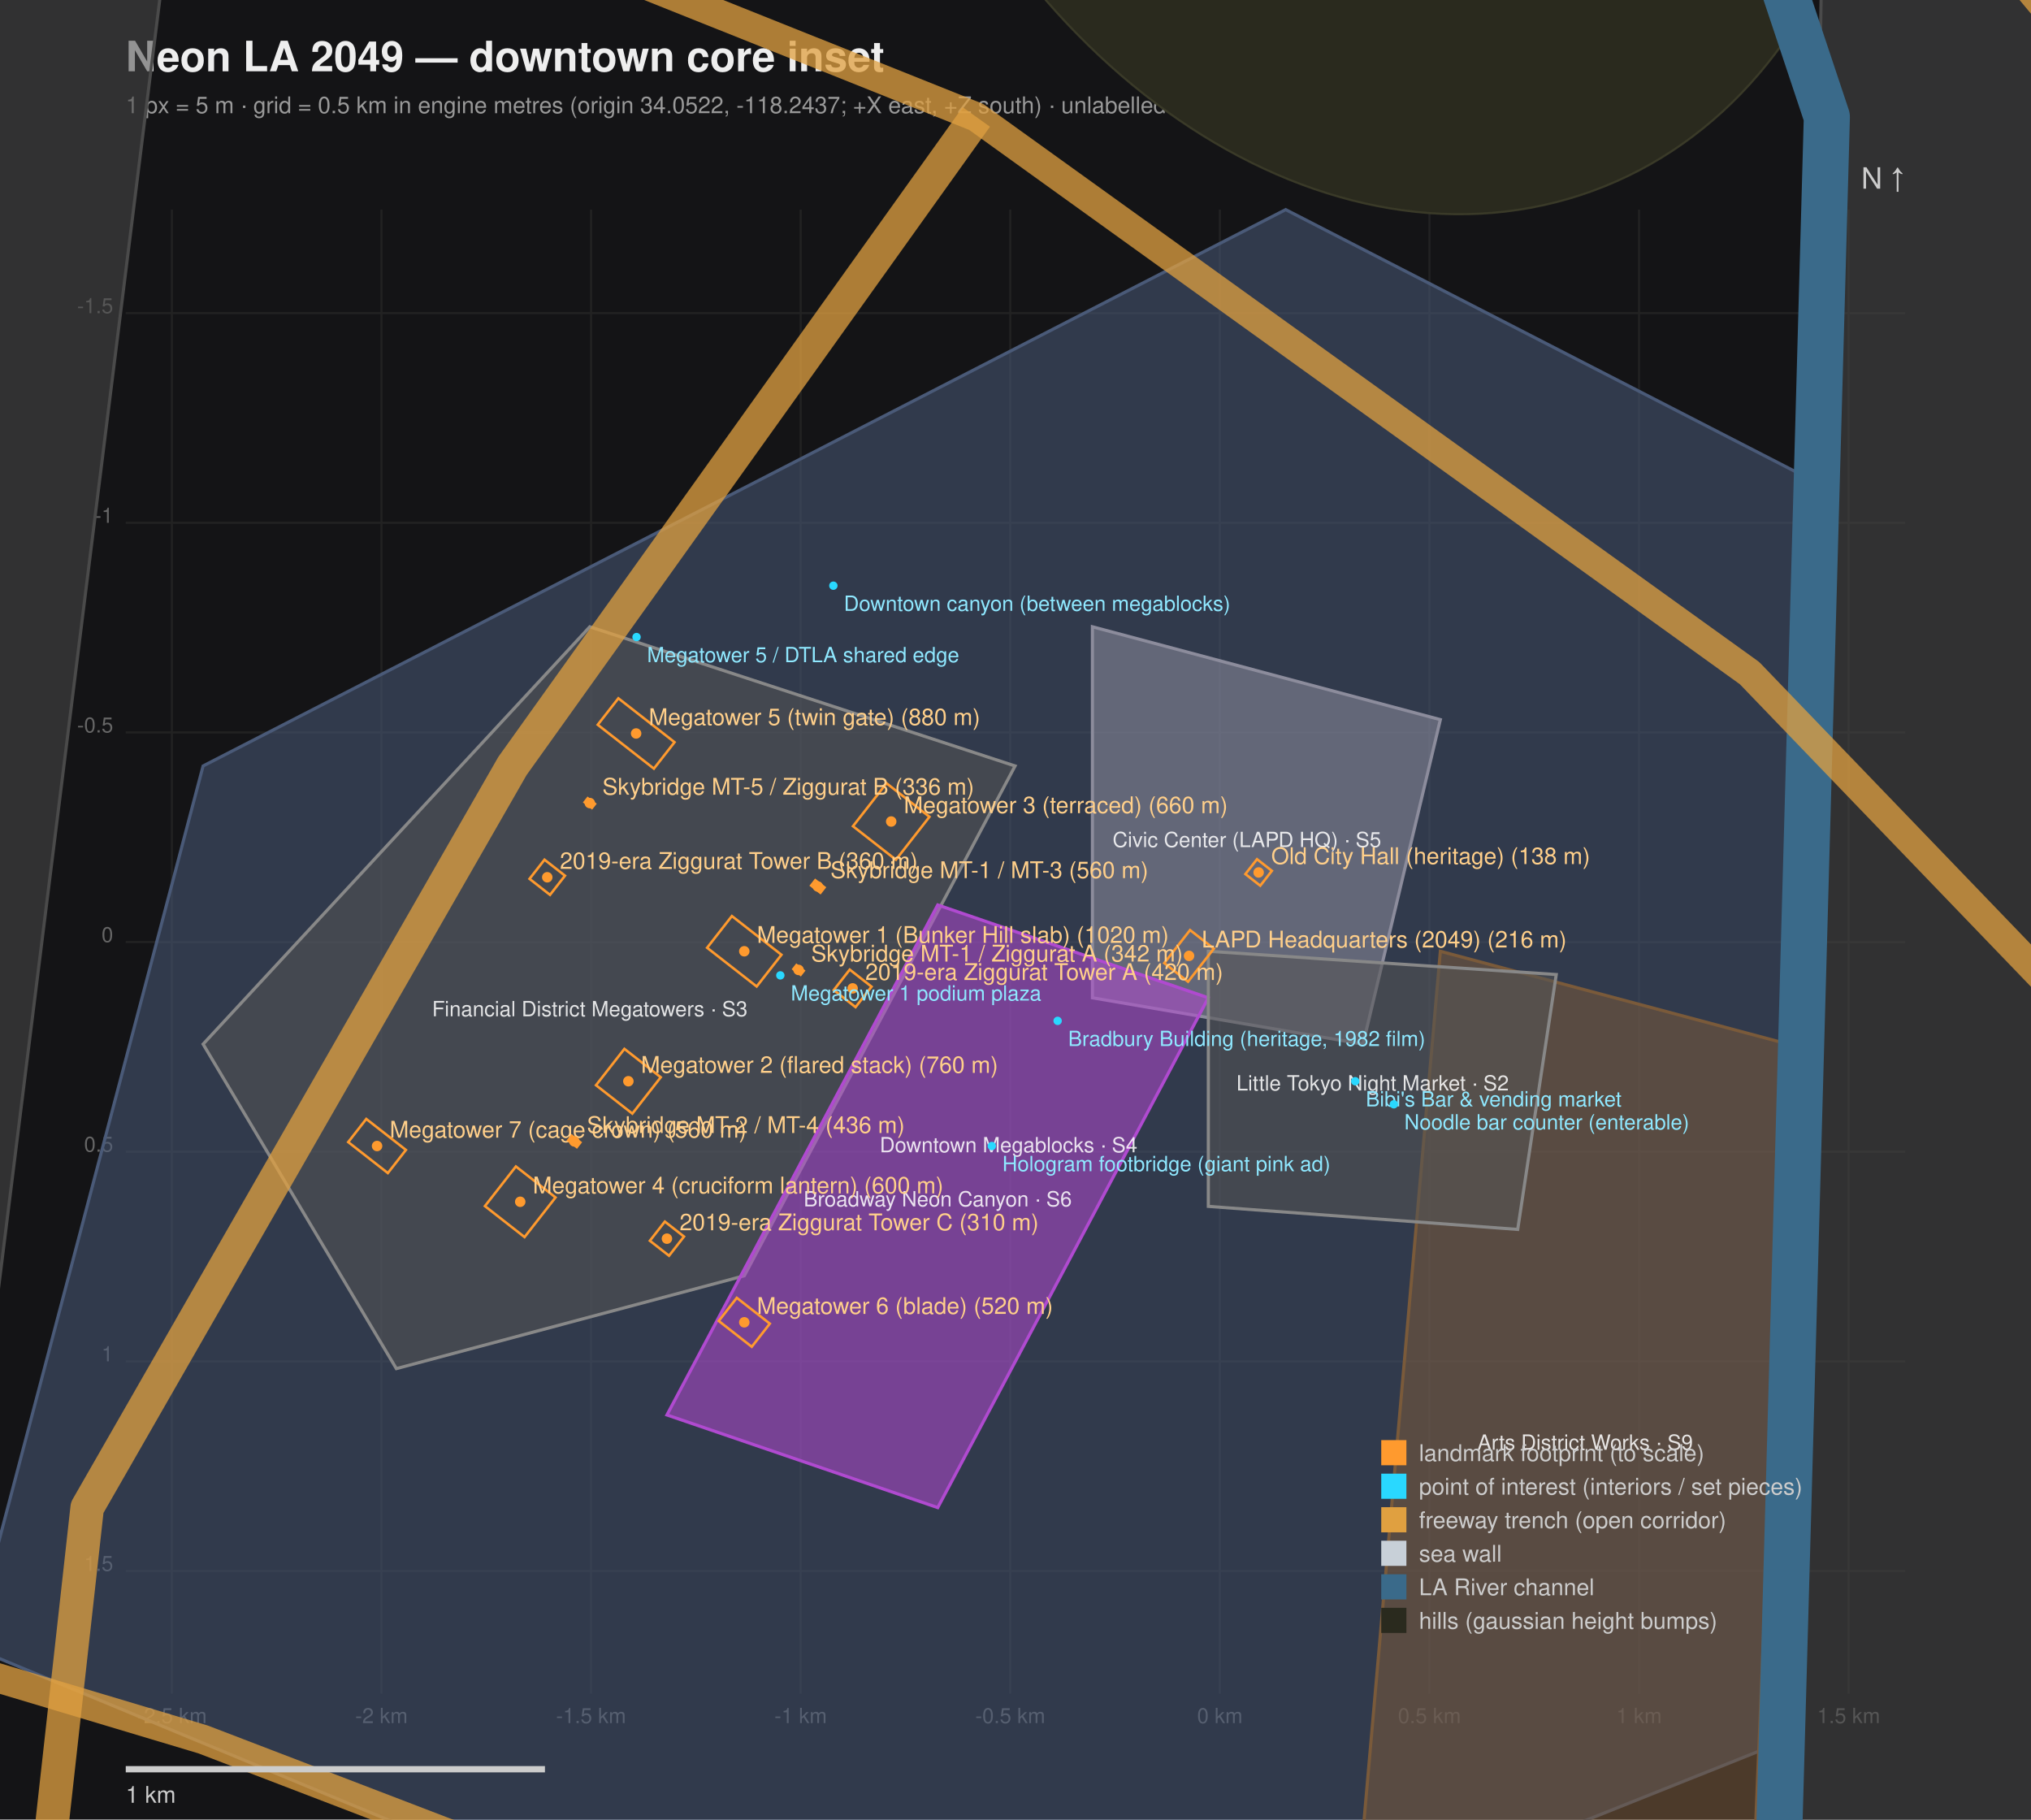
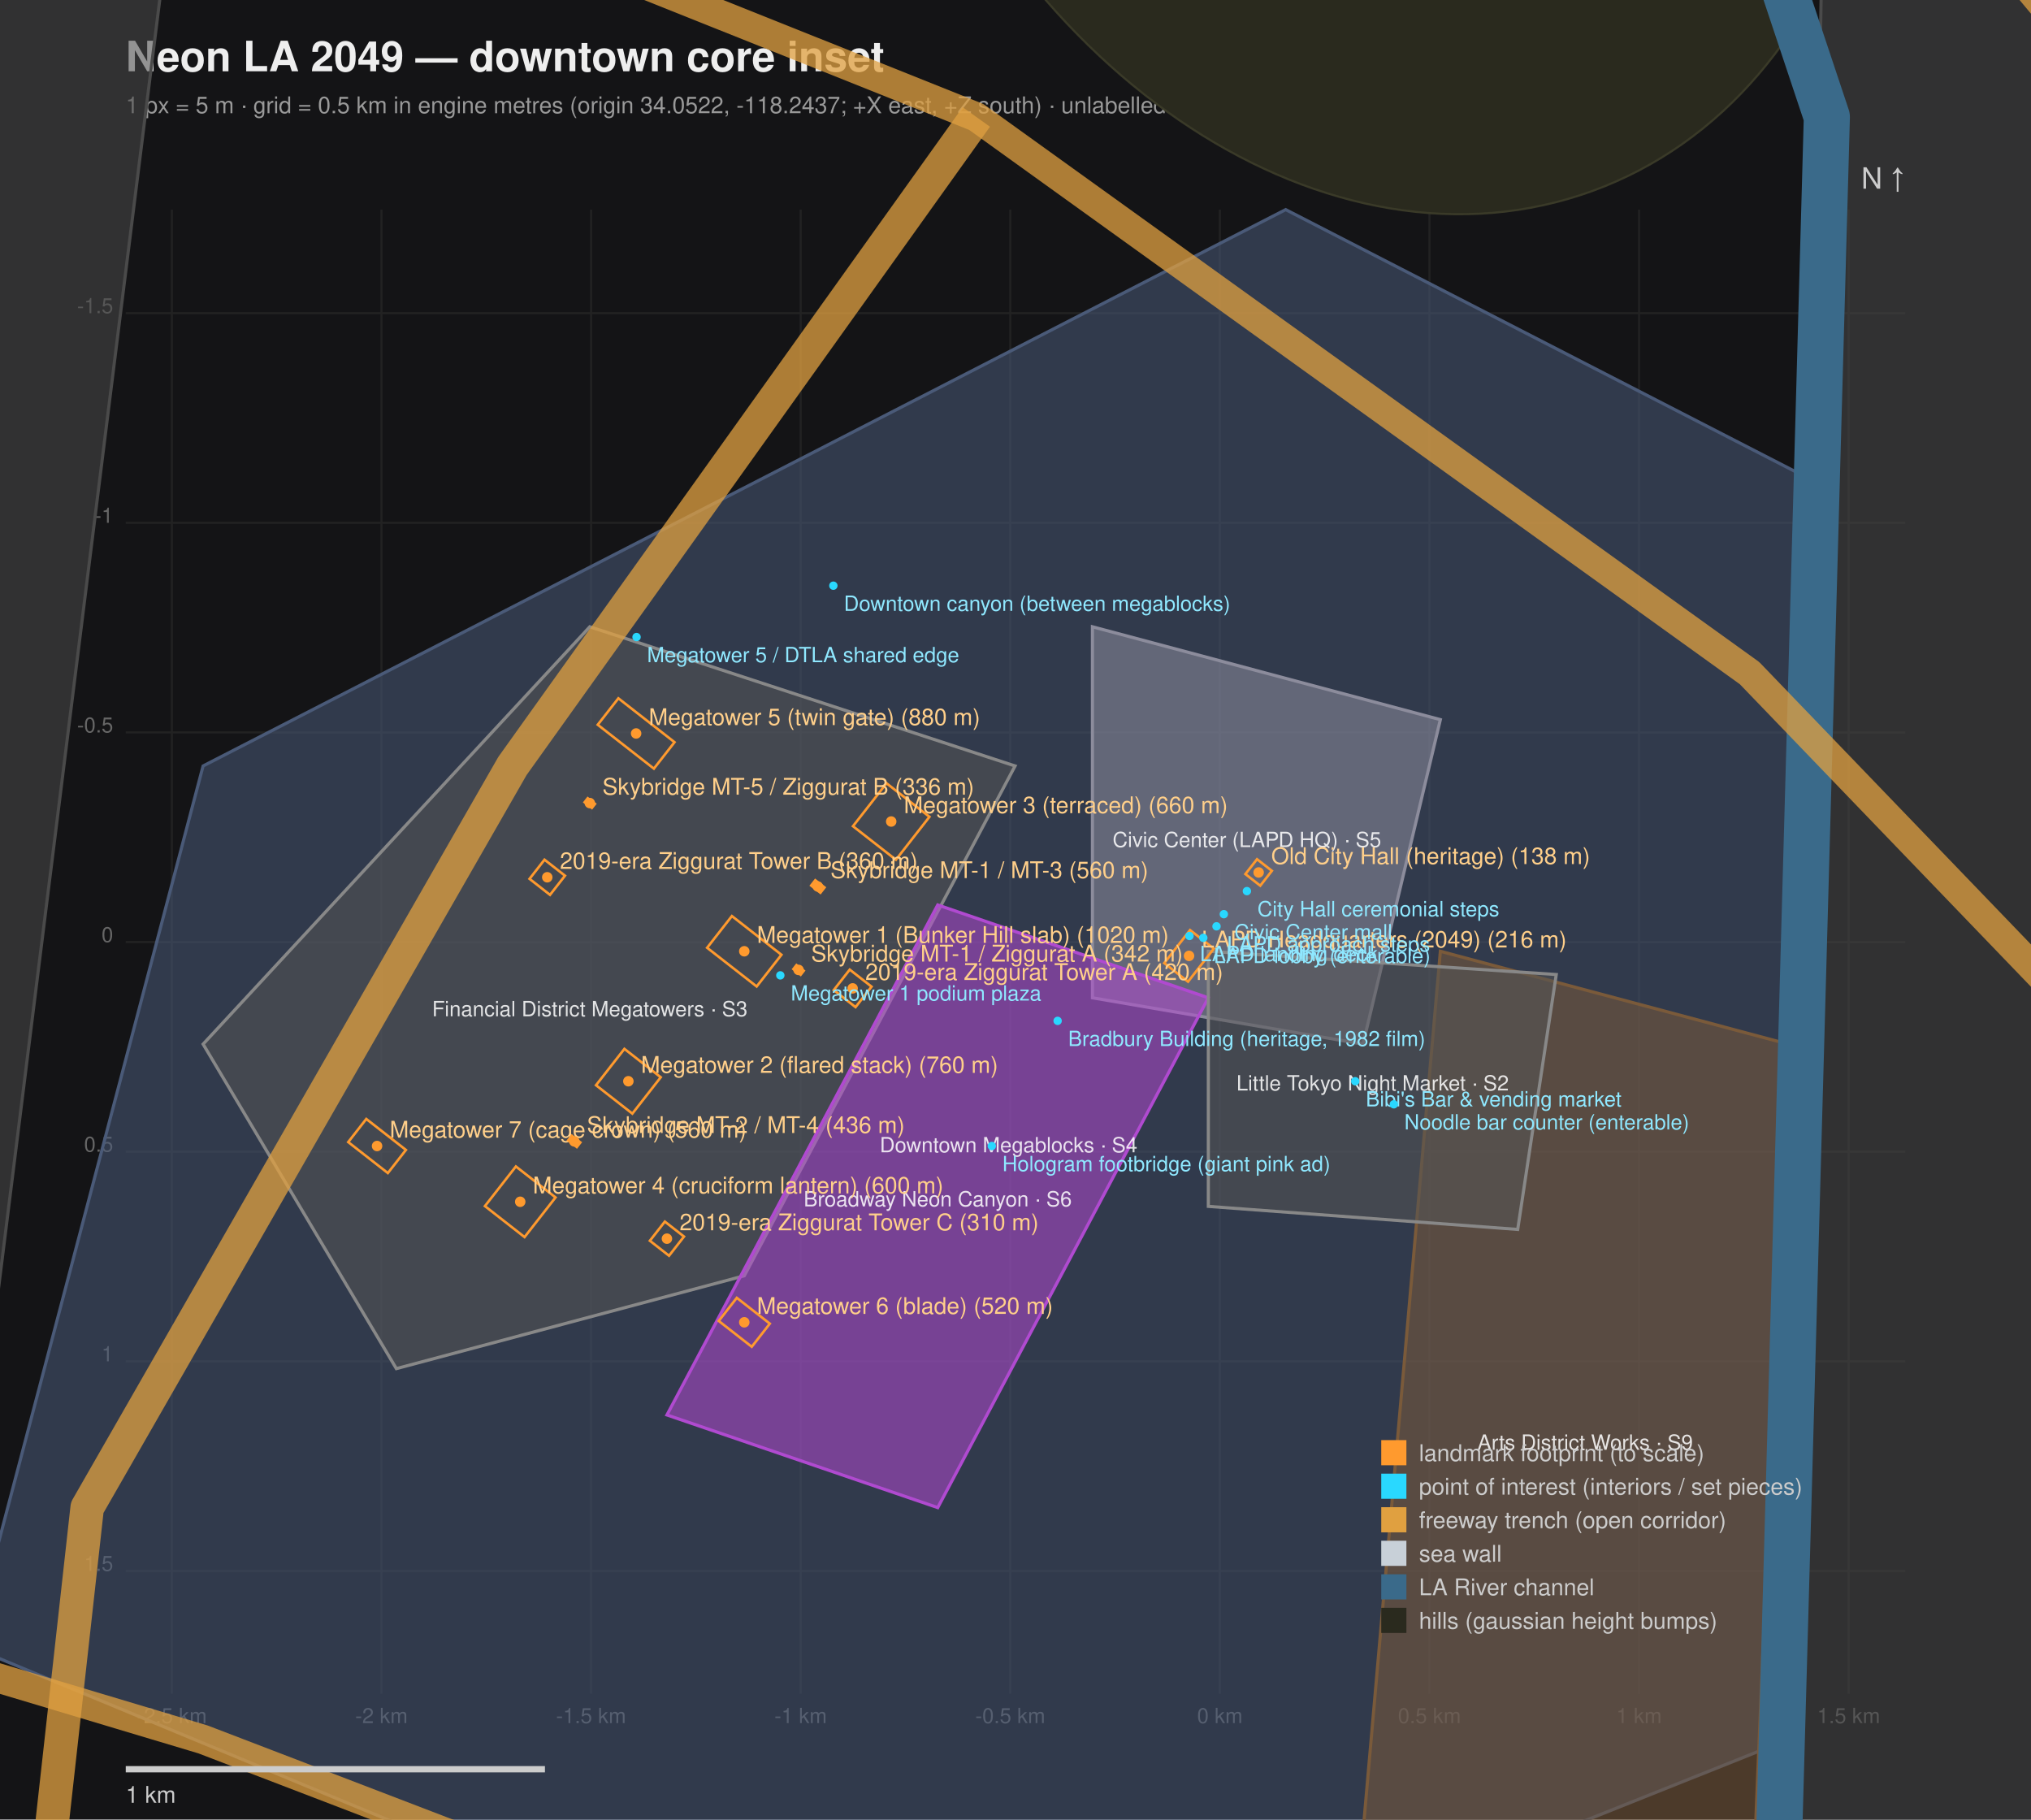
<svg xmlns="http://www.w3.org/2000/svg" width="969" height="868" viewBox="0 0 969 868" font-family="Helvetica, Arial, sans-serif">
  <rect width="969" height="868" fill="#141416" />
  <text x="60" y="34" fill="#eee" font-size="20" font-weight="bold">Neon LA 2049 — downtown core inset</text>
  <text x="60" y="54" fill="#999" font-size="11">1 px = 5 m · grid = 0.5 km in engine metres (origin 34.0522, -118.2437; +X east, +Z south) · unlabelled dark land = basin sprawl</text>
  <line x1="82.0" y1="100" x2="82.0" y2="808" stroke="#222" stroke-width="1" />
  <text x="82.0" y="822" fill="#666" font-size="10" text-anchor="middle">-2.5 km</text>
  <line x1="182.0" y1="100" x2="182.0" y2="808" stroke="#222" stroke-width="1" />
  <text x="182.0" y="822" fill="#666" font-size="10" text-anchor="middle">-2 km</text>
  <line x1="282.0" y1="100" x2="282.0" y2="808" stroke="#222" stroke-width="1" />
  <text x="282.0" y="822" fill="#666" font-size="10" text-anchor="middle">-1.5 km</text>
  <line x1="382.0" y1="100" x2="382.0" y2="808" stroke="#222" stroke-width="1" />
  <text x="382.0" y="822" fill="#666" font-size="10" text-anchor="middle">-1 km</text>
  <line x1="482.0" y1="100" x2="482.0" y2="808" stroke="#222" stroke-width="1" />
  <text x="482.0" y="822" fill="#666" font-size="10" text-anchor="middle">-0.5 km</text>
  <line x1="582.0" y1="100" x2="582.0" y2="808" stroke="#222" stroke-width="1" />
  <text x="582.0" y="822" fill="#666" font-size="10" text-anchor="middle">0 km</text>
  <line x1="682.0" y1="100" x2="682.0" y2="808" stroke="#222" stroke-width="1" />
  <text x="682.0" y="822" fill="#666" font-size="10" text-anchor="middle">0.5 km</text>
  <line x1="782.0" y1="100" x2="782.0" y2="808" stroke="#222" stroke-width="1" />
  <text x="782.0" y="822" fill="#666" font-size="10" text-anchor="middle">1 km</text>
  <line x1="882.0" y1="100" x2="882.0" y2="808" stroke="#222" stroke-width="1" />
  <text x="882.0" y="822" fill="#666" font-size="10" text-anchor="middle">1.5 km</text>
  <line x1="60" y1="149.4" x2="909" y2="149.4" stroke="#222" stroke-width="1" />
  <text x="54" y="149.4" fill="#666" font-size="10" text-anchor="end">-1.5</text>
  <line x1="60" y1="249.4" x2="909" y2="249.4" stroke="#222" stroke-width="1" />
  <text x="54" y="249.4" fill="#666" font-size="10" text-anchor="end">-1</text>
  <line x1="60" y1="349.4" x2="909" y2="349.4" stroke="#222" stroke-width="1" />
  <text x="54" y="349.4" fill="#666" font-size="10" text-anchor="end">-0.5</text>
  <line x1="60" y1="449.4" x2="909" y2="449.4" stroke="#222" stroke-width="1" />
  <text x="54" y="449.4" fill="#666" font-size="10" text-anchor="end">0</text>
  <line x1="60" y1="549.4" x2="909" y2="549.4" stroke="#222" stroke-width="1" />
  <text x="54" y="549.4" fill="#666" font-size="10" text-anchor="end">0.5</text>
  <line x1="60" y1="649.4" x2="909" y2="649.4" stroke="#222" stroke-width="1" />
  <text x="54" y="649.4" fill="#666" font-size="10" text-anchor="end">1</text>
  <line x1="60" y1="749.4" x2="909" y2="749.4" stroke="#222" stroke-width="1" />
  <text x="54" y="749.4" fill="#666" font-size="10" text-anchor="end">1.5</text>
  <ellipse cx="-4699.2" cy="-607.7" rx="1040" ry="640" transform="rotate(-15 -4699.2 -607.7)" fill="#2a2a1e" stroke="#3a3a28" />
  <ellipse cx="-3407.9" cy="-939.4" rx="960" ry="600" transform="rotate(-5 -3407.9 -939.4)" fill="#2a2a1e" stroke="#3a3a28" />
  <ellipse cx="-2301.1" cy="-1160.5" rx="920" ry="520" transform="rotate(0 -2301.1 -1160.5)" fill="#2a2a1e" stroke="#3a3a28" />
  <ellipse cx="-1286.6" cy="-1204.8" rx="840" ry="440" transform="rotate(5 -1286.6 -1204.8)" fill="#2a2a1e" stroke="#3a3a28" />
  <ellipse cx="-364.3" cy="-1271.1" rx="640" ry="520" transform="rotate(0 -364.3 -1271.1)" fill="#2a2a1e" stroke="#3a3a28" />
  <ellipse cx="650.3" cy="-209.6" rx="240" ry="320" transform="rotate(-20 650.3 -209.6)" fill="#2a2a1e" stroke="#3a3a28" />
  <ellipse cx="-1655.5" cy="1426.9" rx="360" ry="300" transform="rotate(0 -1655.5 1426.9)" fill="#2a2a1e" stroke="#3a3a28" />
  <ellipse cx="-1655.5" cy="6800.8" rx="1240" ry="920" transform="rotate(0 -1655.5 6800.8)" fill="#2a2a1e" stroke="#3a3a28" />
  <ellipse cx="2033.8" cy="5916.2" rx="180" ry="160" transform="rotate(0 2033.8 5916.2)" fill="#2a2a1e" stroke="#3a3a28" />
  <ellipse cx="3140.5" cy="1050.9" rx="480" ry="300" transform="rotate(0 3140.5 1050.9)" fill="#2a2a1e" stroke="#3a3a28" />
  <path d="M1664.8,940.4 L2863.8,1161.5 L2863.8,2709.5 L1664.8,2709.5 Z" fill="#6a4a2a" fill-opacity="0.55" stroke="#6a4a2a" stroke-width="1.5" />
  <path d="M-1194.4,984.6 L650.3,1050.9 L1019.2,3373.0 L-1194.4,3373.0 Z" fill="#4f6a5a" fill-opacity="0.55" stroke="#4f6a5a" stroke-width="1.5" />
  <path d="M1019.2,3373.0 L3786.2,3373.0 L3786.2,6026.8 L1019.2,6026.8 Z" fill="#4f6a5a" fill-opacity="0.55" stroke="#4f6a5a" stroke-width="1.5" />
  <path d="M-3592.4,-386.5 L96.9,-165.4 L-13.8,719.2 L-1194.4,984.6 L-2854.5,1825.0 L-3776.8,940.4 Z" fill="#4a4a4a" fill-opacity="0.55" stroke="#4a4a4a" stroke-width="1.5" />
  <path d="M-2485.6,3151.8 L1019.2,3373.0 L1019.2,6026.8 L-1747.7,5805.6 L-2116.7,4257.6 Z" fill="#6a4a2a" fill-opacity="0.55" stroke="#6a4a2a" stroke-width="1.5" />
  <path d="M1388.1,6026.8 L3417.2,6026.8 L3417.2,7243.1 L1388.1,7021.9 Z" fill="#4a5a78" fill-opacity="0.55" stroke="#4a5a78" stroke-width="1.5" />
  <path d="M871.6,-165.4 L2679.4,276.9 L2679.4,1161.5 L853.2,940.4 Z" fill="#4a4a4a" fill-opacity="0.55" stroke="#4a4a4a" stroke-width="1.5" />
  <path d="M613.4,100.0 L871.6,232.7 L853.2,829.8 L465.8,984.6 L-13.8,785.6 L96.9,365.4 Z" fill="#4a5a78" fill-opacity="0.55" stroke="#4a5a78" stroke-width="1.5" />
  <path d="M650.3,1095.2 L1664.8,1161.5 L1664.8,1935.5 L650.3,1935.5 Z" fill="#6a4a2a" fill-opacity="0.55" stroke="#6a4a2a" stroke-width="1.5" />
  <path d="M-1747.7,-828.8 L-87.6,-718.2 L96.9,-165.4 L-1932.2,-276.0 Z" fill="#a03a8a" fill-opacity="0.55" stroke="#a03a8a" stroke-width="1.5" />
  <path d="M-4699.2,608.6 L-3776.8,940.4 L-2854.5,1825.0 L-2485.6,2709.5 L-2024.4,4257.6 L-1747.7,5584.5 L-2208.9,5695.0 L-2393.4,4699.9 L-2854.5,3594.1 L-3444.8,2377.8 L-4145.8,1382.7 L-4975.9,807.7 Z" fill="#6e7a80" fill-opacity="0.55" stroke="#6e7a80" stroke-width="1.5" />
  <path d="M-456.5,6026.8 L2310.5,6026.8 L2310.5,7132.5 L650.3,7574.8 L-456.5,7796.0 Z" fill="#3a5a6a" fill-opacity="0.55" stroke="#3a5a6a" stroke-width="1.5" />
  <path d="M281.4,299.0 L484.3,365.4 L355.1,608.6 L189.1,652.9 L96.9,498.1 Z" fill="#555" fill-opacity="0.55" stroke="#888" stroke-width="1.5" />
  <path d="M521.2,299.0 L687.2,343.3 L650.3,498.1 L521.2,476.0 Z" fill="#8c8c9c" fill-opacity="0.55" stroke="#8c8c9c" stroke-width="1.5" />
  <path d="M447.4,431.7 L576.5,476.0 L447.4,719.2 L318.2,675.0 Z" fill="#b04ad0" fill-opacity="0.55" stroke="#b04ad0" stroke-width="1.5" />
  <path d="M687.2,453.8 L853.2,498.1 L834.7,940.4 L650.3,874.0 Z" fill="#7a5a3a" fill-opacity="0.55" stroke="#7a5a3a" stroke-width="1.5" />
  <path d="M-2854.5,2643.2 L-1932.2,2643.2 L-1932.2,3151.8 L-2854.5,3151.8 Z" fill="#3a6a8a" fill-opacity="0.55" stroke="#3a6a8a" stroke-width="1.5" />
  <path d="M576.5,453.8 L742.5,464.9 L724.1,586.5 L576.5,575.5 Z" fill="#555" fill-opacity="0.55" stroke="#888" stroke-width="1.5" />
  <path d="M2642.5,4611.4 L2937.6,4611.4 L2937.6,4854.7 L2642.5,4854.7 Z" fill="#c06a3a" fill-opacity="0.55" stroke="#c06a3a" stroke-width="1.5" />
  <path d="M-5990.4,719.2 L-5621.5,719.2 L-4883.6,807.7 L-4422.5,1050.9 L-4108.9,1382.7 L-3813.7,1714.4 L-3592.4,2046.1 L-3371.0,2355.7 L-3223.4,2643.2 L-3002.1,3151.8 L-2799.2,3594.1 L-2540.9,4147.0 L-2319.6,4699.9 L-2153.6,5142.2 L-2153.6,5584.5 L-2245.8,5916.2 L-2485.6,6247.9 L-2743.8,6690.2 L-2485.6,7243.1 L-1932.2,7685.4 L-1378.8,7906.5 L-641.0,8017.1 L-179.8,8017.1 L281.4,7906.5 L650.3,7574.8 L1203.7,7243.1 L1664.8,7021.9 L2126.0,6867.1 L2771.6,7132.5 L3232.8,7464.2 L3970.6,8017.1 L4339.6,8459.4 L4524.0,8680.5 L4524.0,10449.7 L-7835.0,10449.7 L-7835.0,719.2 Z" fill="#0c1a26" stroke="#2a4a66" stroke-width="1" />
  <path d="M-87.6,-1824.0 L650.3,-607.7 L871.6,55.8 L853.2,719.2 L834.7,1382.7 L1480.4,2156.7 L1757.1,3151.8 L1757.1,4478.7 L1295.9,5805.6 L1295.9,6800.8" fill="none" stroke="#3a6a8a" stroke-width="22" stroke-linejoin="round" />
  <path d="M-4016.6,1349.5 L-3223.4,1095.2 L-2301.1,918.2 L-1747.7,874.0 L-1009.9,785.6 L-272.0,719.2 L96.9,829.8 L558.1,1006.7 L1019.2,1050.9 L1572.6,829.8 L2310.5,166.3" fill="none" stroke="#e0a040" stroke-opacity="0.75" stroke-width="14" stroke-linejoin="round" />
  <text x="-272.0" y="719.2" fill="#e0a040" font-size="10" dx="4">I-10</text>
  <path d="M465.8,55.8 L244.5,365.4 L41.6,719.2 L4.7,1050.9 L-106.0,1825.0 L-106.0,3151.8 L-198.2,4478.7 L-272.0,6026.8 L-179.8,7353.7" fill="none" stroke="#e0a040" stroke-opacity="0.75" stroke-width="16" stroke-linejoin="round" />
  <text x="-106.0" y="1825.0" fill="#e0a040" font-size="10" dx="4">I-110</text>
  <path d="M-1747.7,-1713.4 L-1378.8,-1271.1 L-1009.9,-607.7 L-364.3,-276.0 L465.8,55.8 L834.7,321.1 L1111.4,608.6" fill="none" stroke="#e0a040" stroke-opacity="0.75" stroke-width="14" stroke-linejoin="round" />
  <text x="-364.3" y="-276.0" fill="#e0a040" font-size="10" dx="4">US-101</text>
  <path d="M-3592.4,-1934.6 L-3131.2,55.8 L-2762.3,940.4 L-2301.1,1825.0 L-1932.2,2709.5 L-1747.7,3151.8 L-1194.4,4036.4 L-272.0,4699.9 L1019.2,5252.7 L2310.5,5473.9 L3232.8,5805.6 L4155.1,6247.9" fill="none" stroke="#e0a040" stroke-opacity="0.75" stroke-width="16" stroke-linejoin="round" />
  <text x="-1194.4" y="4036.4" fill="#e0a040" font-size="10" dx="4">I-405</text>
  <path d="M96.9,-1271.1 L465.8,-607.7 L1019.2,55.8 L1203.7,719.2 L1572.6,1095.2 L2494.9,1825.0 L3232.8,2488.4 L4155.1,3151.8" fill="none" stroke="#e0a040" stroke-opacity="0.75" stroke-width="14" stroke-linejoin="round" />
  <text x="1572.6" y="1095.2" fill="#e0a040" font-size="10" dx="4">I-5</text>
  <path d="M-2116.7,3151.8 L-87.6,3151.8 L1388.1,3373.0 L2863.8,3594.1 L4155.1,3704.7" fill="none" stroke="#e0a040" stroke-opacity="0.75" stroke-width="14" stroke-linejoin="round" />
  <text x="1388.1" y="3373.0" fill="#e0a040" font-size="10" dx="4">I-105</text>
  <path d="M1941.5,166.3 L1941.5,1050.9 L1941.5,2709.5 L1572.6,4257.6 L1295.9,6026.8 L1388.1,6690.2" fill="none" stroke="#e0a040" stroke-opacity="0.75" stroke-width="14" stroke-linejoin="round" />
  <text x="1572.6" y="4257.6" fill="#e0a040" font-size="10" dx="4">I-710</text>
  <path d="M-5252.5,752.4 L-4865.2,840.8 L-4394.8,1084.1 L-4075.7,1409.2 L-3786.1,1736.5 L-3561.0,2063.8 L-3337.8,2366.8 L-3190.2,2654.3 L-2968.9,3156.3 L-2762.3,3598.6 L-2504.0,4147.0 L-2282.7,4695.5 L-2116.7,5131.1 L-2113.0,5573.4 L-2162.8,5849.8" fill="none" stroke="#c8d0d8" stroke-width="25" stroke-linejoin="round" />
  <text x="-3190.2" y="2654.3" fill="#c8d0d8" font-size="11" dx="-8" text-anchor="end">Sepulveda Sea Wall (90 m)</text>
  <path d="M-364.3,7840.2 L244.5,7840.2 L631.8,7508.5 L1185.2,7187.8 L1655.6,6966.6 L2126.0,6822.9 L2790.1,7088.3 L3251.2,7420.0 L3989.1,7972.9" fill="none" stroke="#c8d0d8" stroke-width="21" stroke-linejoin="round" />
  <text x="1655.6" y="6966.6" fill="#c8d0d8" font-size="11" dx="-8" text-anchor="end">Harbor Sea Wall (southern continuation) (75 m)</text>
  <text x="481.2" y="549.7" fill="#fff" fill-opacity="0.85" font-size="10" text-anchor="middle">Downtown Megablocks · S4</text>
  <text x="281.4" y="484.8" fill="#fff" fill-opacity="0.85" font-size="10" text-anchor="middle">Financial District Megatowers · S3</text>
  <text x="594.9" y="404.1" fill="#fff" fill-opacity="0.85" font-size="10" text-anchor="middle">Civic Center (LAPD HQ) · S5</text>
  <text x="654.9" y="520.2" fill="#fff" fill-opacity="0.85" font-size="10" text-anchor="middle">Little Tokyo Night Market · S2</text>
  <text x="447.4" y="575.5" fill="#fff" fill-opacity="0.85" font-size="10" text-anchor="middle">Broadway Neon Canyon · S6</text>
  <text x="756.3" y="691.6" fill="#fff" fill-opacity="0.85" font-size="10" text-anchor="middle">Arts District Works · S9</text>
  <text x="1157.6" y="1531.9" fill="#fff" fill-opacity="0.85" font-size="10" text-anchor="middle">Wallace Corporation Precinct (Vernon) · S7</text>
  <text x="2264.3" y="1880.2" fill="#fff" fill-opacity="0.85" font-size="10" text-anchor="middle">Southeast Refinery Belt · S15</text>
  <text x="-179.8" y="2195.4" fill="#fff" fill-opacity="0.85" font-size="10" text-anchor="middle">South LA Megablocks · S12</text>
  <text x="2402.7" y="4699.9" fill="#fff" fill-opacity="0.85" font-size="10" text-anchor="middle">Lakewood / Downey Megablocks · S11</text>
  <text x="2790.1" y="4733.1" fill="#fff" fill-opacity="0.85" font-size="10" text-anchor="middle">K's Megablock · S8</text>
  <text x="-1889.2" y="652.9" fill="#fff" fill-opacity="0.85" font-size="10" text-anchor="middle">Westside Sprawl (Mid-Wilshire to Culver) · S13</text>
  <text x="-917.7" y="-497.1" fill="#fff" fill-opacity="0.85" font-size="10" text-anchor="middle">Hollywood Entertainment Strip · S16</text>
  <text x="-3134.3" y="2873.6" fill="#fff" fill-opacity="0.85" font-size="10" text-anchor="middle">Grey Coast (behind the Sea Wall) · S10</text>
  <text x="-2393.4" y="2897.5" fill="#fff" fill-opacity="0.85" font-size="10" text-anchor="middle">LAX Off-World Spaceport · S17</text>
  <text x="-862.3" y="4523.0" fill="#fff" fill-opacity="0.85" font-size="10" text-anchor="middle">South Bay Refineries · S18</text>
  <text x="871.6" y="6911.4" fill="#fff" fill-opacity="0.85" font-size="10" text-anchor="middle">Harbor &amp; Container Port · S19</text>
  <text x="2402.7" y="6579.6" fill="#fff" fill-opacity="0.85" font-size="10" text-anchor="middle">Long Beach Secondary Core · S20</text>
  <text x="1770.9" y="553.4" fill="#fff" fill-opacity="0.85" font-size="10" text-anchor="middle">East LA Sprawl · S21</text>
  <rect x="1068.1" y="1173.2" width="640" height="640" transform="rotate(0 1388.1 1493.2)" fill="none" stroke="#ff9a2e" stroke-width="1.2" />
  <circle cx="1388.1" cy="1493.2" r="2.5" fill="#ff9a2e" />
  <text x="1388.1" y="1493.2" dx="6" dy="-4" fill="#ffcf8a" font-size="11">Wallace Corporation Earth Headquarters (3500 m)</text>
  <rect x="1481.3" y="904.4" width="72" height="72" transform="rotate(0 1517.3 940.4)" fill="none" stroke="#ff9a2e" stroke-width="1.2" />
  <circle cx="1517.3" cy="940.4" r="2.5" fill="#ff9a2e" />
  <text x="1517.3" y="940.4" dx="6" dy="-4" fill="#ffcf8a" font-size="11">Wallace Tower A (1400 m)</text>
  <rect x="1687.2" y="1880.4" width="66" height="66" transform="rotate(0 1720.2 1913.4)" fill="none" stroke="#ff9a2e" stroke-width="1.2" />
  <circle cx="1720.2" cy="1913.4" r="2.5" fill="#ff9a2e" />
  <text x="1720.2" y="1913.4" dx="6" dy="-4" fill="#ffcf8a" font-size="11">Wallace Tower B (1250 m)</text>
  <rect x="841.6" y="2016.1" width="60" height="60" transform="rotate(0 871.6 2046.1)" fill="none" stroke="#ff9a2e" stroke-width="1.2" />
  <circle cx="871.6" cy="2046.1" r="2.5" fill="#ff9a2e" />
  <text x="871.6" y="2046.1" dx="6" dy="-4" fill="#ffcf8a" font-size="11">Wallace Tower C (1100 m)</text>
  <rect x="1998.8" y="1678.2" width="236" height="236" transform="rotate(45 2116.8 1796.2)" fill="none" stroke="#ff9a2e" stroke-width="1.2" />
  <circle cx="2116.8" cy="1796.2" r="2.5" fill="#ff9a2e" />
  <text x="2116.8" y="1796.2" dx="6" dy="-4" fill="#ffcf8a" font-size="11">Old Corporate Pyramid (north) (1000 m)</text>
  <rect x="2235.7" y="1893.9" width="216" height="216" transform="rotate(45 2343.7 2001.9)" fill="none" stroke="#ff9a2e" stroke-width="1.2" />
  <circle cx="2343.7" cy="2001.9" r="2.5" fill="#ff9a2e" />
  <text x="2343.7" y="2001.9" dx="6" dy="-4" fill="#ffcf8a" font-size="11">Old Corporate Pyramid (south) (860 m)</text>
  <rect x="560.1" y="446" width="14.4" height="20" transform="rotate(38 567.3 456.0)" fill="none" stroke="#ff9a2e" stroke-width="1.2" />
  <circle cx="567.3" cy="456.0" r="2.5" fill="#ff9a2e" />
  <text x="567.3" y="456.0" dx="6" dy="-4" fill="#ffcf8a" font-size="11">LAPD Headquarters (2049) (216 m)</text>
  <rect x="596" y="411.7" width="9" height="9" transform="rotate(38 600.5 416.2)" fill="none" stroke="#ff9a2e" stroke-width="1.2" />
  <circle cx="600.5" cy="416.2" r="2.5" fill="#ff9a2e" />
  <text x="600.5" y="416.2" dx="6" dy="-4" fill="#ffcf8a" font-size="11">Old City Hall (heritage) (138 m)</text>
  <rect x="340.1" y="444.2" width="30" height="19.2" transform="rotate(38 355.1 453.8)" fill="none" stroke="#ff9a2e" stroke-width="1.2" />
  <circle cx="355.1" cy="453.8" r="2.5" fill="#ff9a2e" />
  <text x="355.1" y="453.8" dx="6" dy="-4" fill="#ffcf8a" font-size="11">Megatower 1 (Bunker Hill slab) (1020 m)</text>
  <rect x="288.8" y="504.8" width="22" height="22" transform="rotate(38 299.8 515.8)" fill="none" stroke="#ff9a2e" stroke-width="1.2" />
  <circle cx="299.8" cy="515.8" r="2.5" fill="#ff9a2e" />
  <text x="299.8" y="515.8" dx="6" dy="-4" fill="#ffcf8a" font-size="11">Megatower 2 (flared stack) (760 m)</text>
  <rect x="412.2" y="378.9" width="26" height="26" transform="rotate(38 425.2 391.9)" fill="none" stroke="#ff9a2e" stroke-width="1.2" />
  <circle cx="425.2" cy="391.9" r="2.5" fill="#ff9a2e" />
  <text x="425.2" y="391.9" dx="6" dy="-4" fill="#ffcf8a" font-size="11">Megatower 3 (terraced) (660 m)</text>
  <rect x="236.2" y="561.3" width="24" height="24" transform="rotate(38 248.2 573.3)" fill="none" stroke="#ff9a2e" stroke-width="1.2" />
  <circle cx="248.2" cy="573.3" r="2.5" fill="#ff9a2e" />
  <text x="248.2" y="573.3" dx="6" dy="-4" fill="#ffcf8a" font-size="11">Megatower 4 (cruciform lantern) (600 m)</text>
  <rect x="286.5" y="341.9" width="34" height="16" transform="rotate(38 303.5 349.9)" fill="none" stroke="#ff9a2e" stroke-width="1.2" />
  <circle cx="303.5" cy="349.9" r="2.5" fill="#ff9a2e" />
  <text x="303.5" y="349.9" dx="6" dy="-4" fill="#ffcf8a" font-size="11">Megatower 5 (twin gate) (880 m)</text>
  <rect x="345.1" y="623.8" width="20" height="14" transform="rotate(38 355.1 630.8)" fill="none" stroke="#ff9a2e" stroke-width="1.2" />
  <circle cx="355.1" cy="630.8" r="2.5" fill="#ff9a2e" />
  <text x="355.1" y="630.8" dx="6" dy="-4" fill="#ffcf8a" font-size="11">Megatower 6 (blade) (520 m)</text>
  <rect x="167.9" y="539.7" width="24" height="14" transform="rotate(38 179.9 546.7)" fill="none" stroke="#ff9a2e" stroke-width="1.2" />
  <circle cx="179.9" cy="546.7" r="2.5" fill="#ff9a2e" />
  <text x="179.9" y="546.7" dx="6" dy="-4" fill="#ffcf8a" font-size="11">Megatower 7 (cage crown) (560 m)</text>
  <rect x="400.2" y="465.3" width="13.2" height="12.4" transform="rotate(38 406.8 471.5)" fill="none" stroke="#ff9a2e" stroke-width="1.2" />
  <circle cx="406.8" cy="471.5" r="2.5" fill="#ff9a2e" />
  <text x="406.8" y="471.5" dx="6" dy="-4" fill="#ffcf8a" font-size="11">2019-era Ziggurat Tower A (420 m)</text>
  <rect x="254.9" y="412.7" width="12.4" height="11.6" transform="rotate(38 261.1 418.5)" fill="none" stroke="#ff9a2e" stroke-width="1.2" />
  <circle cx="261.1" cy="418.5" r="2.5" fill="#ff9a2e" />
  <text x="261.1" y="418.5" dx="6" dy="-4" fill="#ffcf8a" font-size="11">2019-era Ziggurat Tower B (360 m)</text>
  <rect x="312.4" y="585.1" width="11.6" height="11.6" transform="rotate(38 318.2 590.9)" fill="none" stroke="#ff9a2e" stroke-width="1.2" />
  <circle cx="318.2" cy="590.9" r="2.5" fill="#ff9a2e" />
  <text x="318.2" y="590.9" dx="6" dy="-4" fill="#ffcf8a" font-size="11">2019-era Ziggurat Tower C (310 m)</text>
  <rect x="378.8" y="461.5" width="4.4" height="2.4" transform="rotate(38 381.0 462.7)" fill="none" stroke="#ff9a2e" stroke-width="1.2" />
  <circle cx="381.0" cy="462.7" r="2.5" fill="#ff9a2e" />
  <text x="381.0" y="462.7" dx="6" dy="-4" fill="#ffcf8a" font-size="11">Skybridge MT-1 / Ziggurat A (342 m)</text>
  <rect x="271.4" y="543.1" width="5.2" height="2.8" transform="rotate(38 274.0 544.5)" fill="none" stroke="#ff9a2e" stroke-width="1.2" />
  <circle cx="274.0" cy="544.5" r="2.5" fill="#ff9a2e" />
  <text x="274.0" y="544.5" dx="6" dy="-4" fill="#ffcf8a" font-size="11">Skybridge MT-2 / MT-4 (436 m)</text>
  <rect x="279.2" y="381.9" width="4.4" height="2.4" transform="rotate(38 281.4 383.1)" fill="none" stroke="#ff9a2e" stroke-width="1.2" />
  <circle cx="281.4" cy="383.1" r="2.5" fill="#ff9a2e" />
  <text x="281.4" y="383.1" dx="6" dy="-4" fill="#ffcf8a" font-size="11">Skybridge MT-5 / Ziggurat B (336 m)</text>
  <rect x="387.4" y="421.3" width="5.6" height="3.2" transform="rotate(38 390.2 422.9)" fill="none" stroke="#ff9a2e" stroke-width="1.2" />
  <circle cx="390.2" cy="422.9" r="2.5" fill="#ff9a2e" />
  <text x="390.2" y="422.9" dx="6" dy="-4" fill="#ffcf8a" font-size="11">Skybridge MT-1 / MT-3 (560 m)</text>
  <rect x="2767.1" y="4724.6" width="46" height="17" transform="rotate(0 2790.1 4733.1)" fill="none" stroke="#ff9a2e" stroke-width="1.2" />
  <circle cx="2790.1" cy="4733.1" r="2.5" fill="#ff9a2e" />
  <text x="2790.1" y="4733.1" dx="6" dy="-4" fill="#ffcf8a" font-size="11">K's Apartment Megabuilding (185 m)</text>
  <rect x="-2717.9" y="2765.3" width="520" height="260" transform="rotate(0 -2457.9 2895.3)" fill="none" stroke="#ff9a2e" stroke-width="1.2" />
  <circle cx="-2457.9" cy="2895.3" r="2.5" fill="#ff9a2e" />
  <text x="-2457.9" y="2895.3" dx="6" dy="-4" fill="#ffcf8a" font-size="11">LAX Off-World Launch Gantries (420 m)</text>
  <rect x="-2534.9" y="3439.9" width="320" height="220" transform="rotate(0 -2374.9 3549.9)" fill="none" stroke="#ff9a2e" stroke-width="1.2" />
  <circle cx="-2374.9" cy="3549.9" r="2.5" fill="#ff9a2e" />
  <text x="-2374.9" y="3549.9" dx="6" dy="-4" fill="#ffcf8a" font-size="11">El Segundo Refinery Flare Stacks (140 m)</text>
  <circle cx="646.6" cy="515.8" r="2" fill="#29d8ff" />
  <text x="646.6" y="515.8" dx="5" dy="12" fill="#8fe8ff" font-size="10">Bibi's Bar &amp; vending market</text>
  <circle cx="665.0" cy="526.8" r="2" fill="#29d8ff" />
  <text x="665.0" y="526.8" dx="5" dy="12" fill="#8fe8ff" font-size="10">Noodle bar counter (enterable)</text>
  <circle cx="473.2" cy="546.7" r="2" fill="#29d8ff" />
  <text x="473.2" y="546.7" dx="5" dy="12" fill="#8fe8ff" font-size="10">Hologram footbridge (giant pink ad)</text>
  <circle cx="504.6" cy="487.0" r="2" fill="#29d8ff" />
  <text x="504.6" y="487.0" dx="5" dy="12" fill="#8fe8ff" font-size="10">Bradbury Building (heritage, 1982 film)</text>
  <circle cx="2790.1" cy="4733.1" r="2" fill="#29d8ff" />
  <text x="2790.1" y="4733.1" dx="5" dy="12" fill="#8fe8ff" font-size="10">K's apartment (enterable)</text>
  <circle cx="-3168.1" cy="2576.9" r="2" fill="#29d8ff" />
  <text x="-3168.1" y="2576.9" dx="5" dy="12" fill="#8fe8ff" font-size="10">Sea wall finale site</text>
  <circle cx="397.6" cy="279.4" r="2" fill="#29d8ff" />
  <text x="397.6" y="279.4" dx="5" dy="12" fill="#8fe8ff" font-size="10">Downtown canyon (between megablocks)</text>
+   <circle cx="580.4" cy="441.9" r="2" fill="#29d8ff" />
+   <text x="580.4" y="441.9" dx="5" dy="12" fill="#8fe8ff" font-size="10">LAPD approach steps</text>
+   <circle cx="574.1" cy="447.4" r="2" fill="#29d8ff" />
+   <text x="574.1" y="447.4" dx="5" dy="12" fill="#8fe8ff" font-size="10">LAPD lobby (enterable)</text>
+   <circle cx="567.5" cy="446.5" r="2" fill="#29d8ff" />
+   <text x="567.5" y="446.5" dx="5" dy="12" fill="#8fe8ff" font-size="10">LAPD landing deck</text>
+   <circle cx="594.9" cy="425.1" r="2" fill="#29d8ff" />
+   <text x="594.9" y="425.1" dx="5" dy="12" fill="#8fe8ff" font-size="10">City Hall ceremonial steps</text>
+   <circle cx="583.9" cy="436.1" r="2" fill="#29d8ff" />
+   <text x="583.9" y="436.1" dx="5" dy="12" fill="#8fe8ff" font-size="10">Civic Center mall</text>
  <circle cx="372.3" cy="465.3" r="2" fill="#29d8ff" />
  <text x="372.3" y="465.3" dx="5" dy="12" fill="#8fe8ff" font-size="10">Megatower 1 podium plaza</text>
  <circle cx="303.7" cy="303.9" r="2" fill="#29d8ff" />
  <text x="303.7" y="303.9" dx="5" dy="12" fill="#8fe8ff" font-size="10">Megatower 5 / DTLA shared edge</text>
  <circle cx="3970.6" cy="7353.7" r="2" fill="#29d8ff" />
  <text x="3970.6" y="7353.7" dx="5" dy="12" fill="#8fe8ff" font-size="10">Southern exit toward the San Diego trash mesa (out of bounds)</text>
  <rect x="659" y="687" width="12" height="12" fill="#ff9a2e" />
  <text x="677" y="697" fill="#ccc" font-size="11">landmark footprint (to scale)</text>
  <rect x="659" y="703" width="12" height="12" fill="#29d8ff" />
  <text x="677" y="713" fill="#ccc" font-size="11">point of interest (interiors / set pieces)</text>
  <rect x="659" y="719" width="12" height="12" fill="#e0a040" />
  <text x="677" y="729" fill="#ccc" font-size="11">freeway trench (open corridor)</text>
  <rect x="659" y="735" width="12" height="12" fill="#c8d0d8" />
  <text x="677" y="745" fill="#ccc" font-size="11">sea wall</text>
  <rect x="659" y="751" width="12" height="12" fill="#3a6a8a" />
  <text x="677" y="761" fill="#ccc" font-size="11">LA River channel</text>
  <rect x="659" y="767" width="12" height="12" fill="#2a2a1e" />
  <text x="677" y="777" fill="#ccc" font-size="11">hills (gaussian height bumps)</text>
  <line x1="60" y1="844" x2="260" y2="844" stroke="#ccc" stroke-width="3" />
  <text x="60" y="860" fill="#ccc" font-size="11">1 km</text>
  <text x="909" y="90" fill="#ccc" font-size="14" text-anchor="end">N ↑</text>
</svg>
